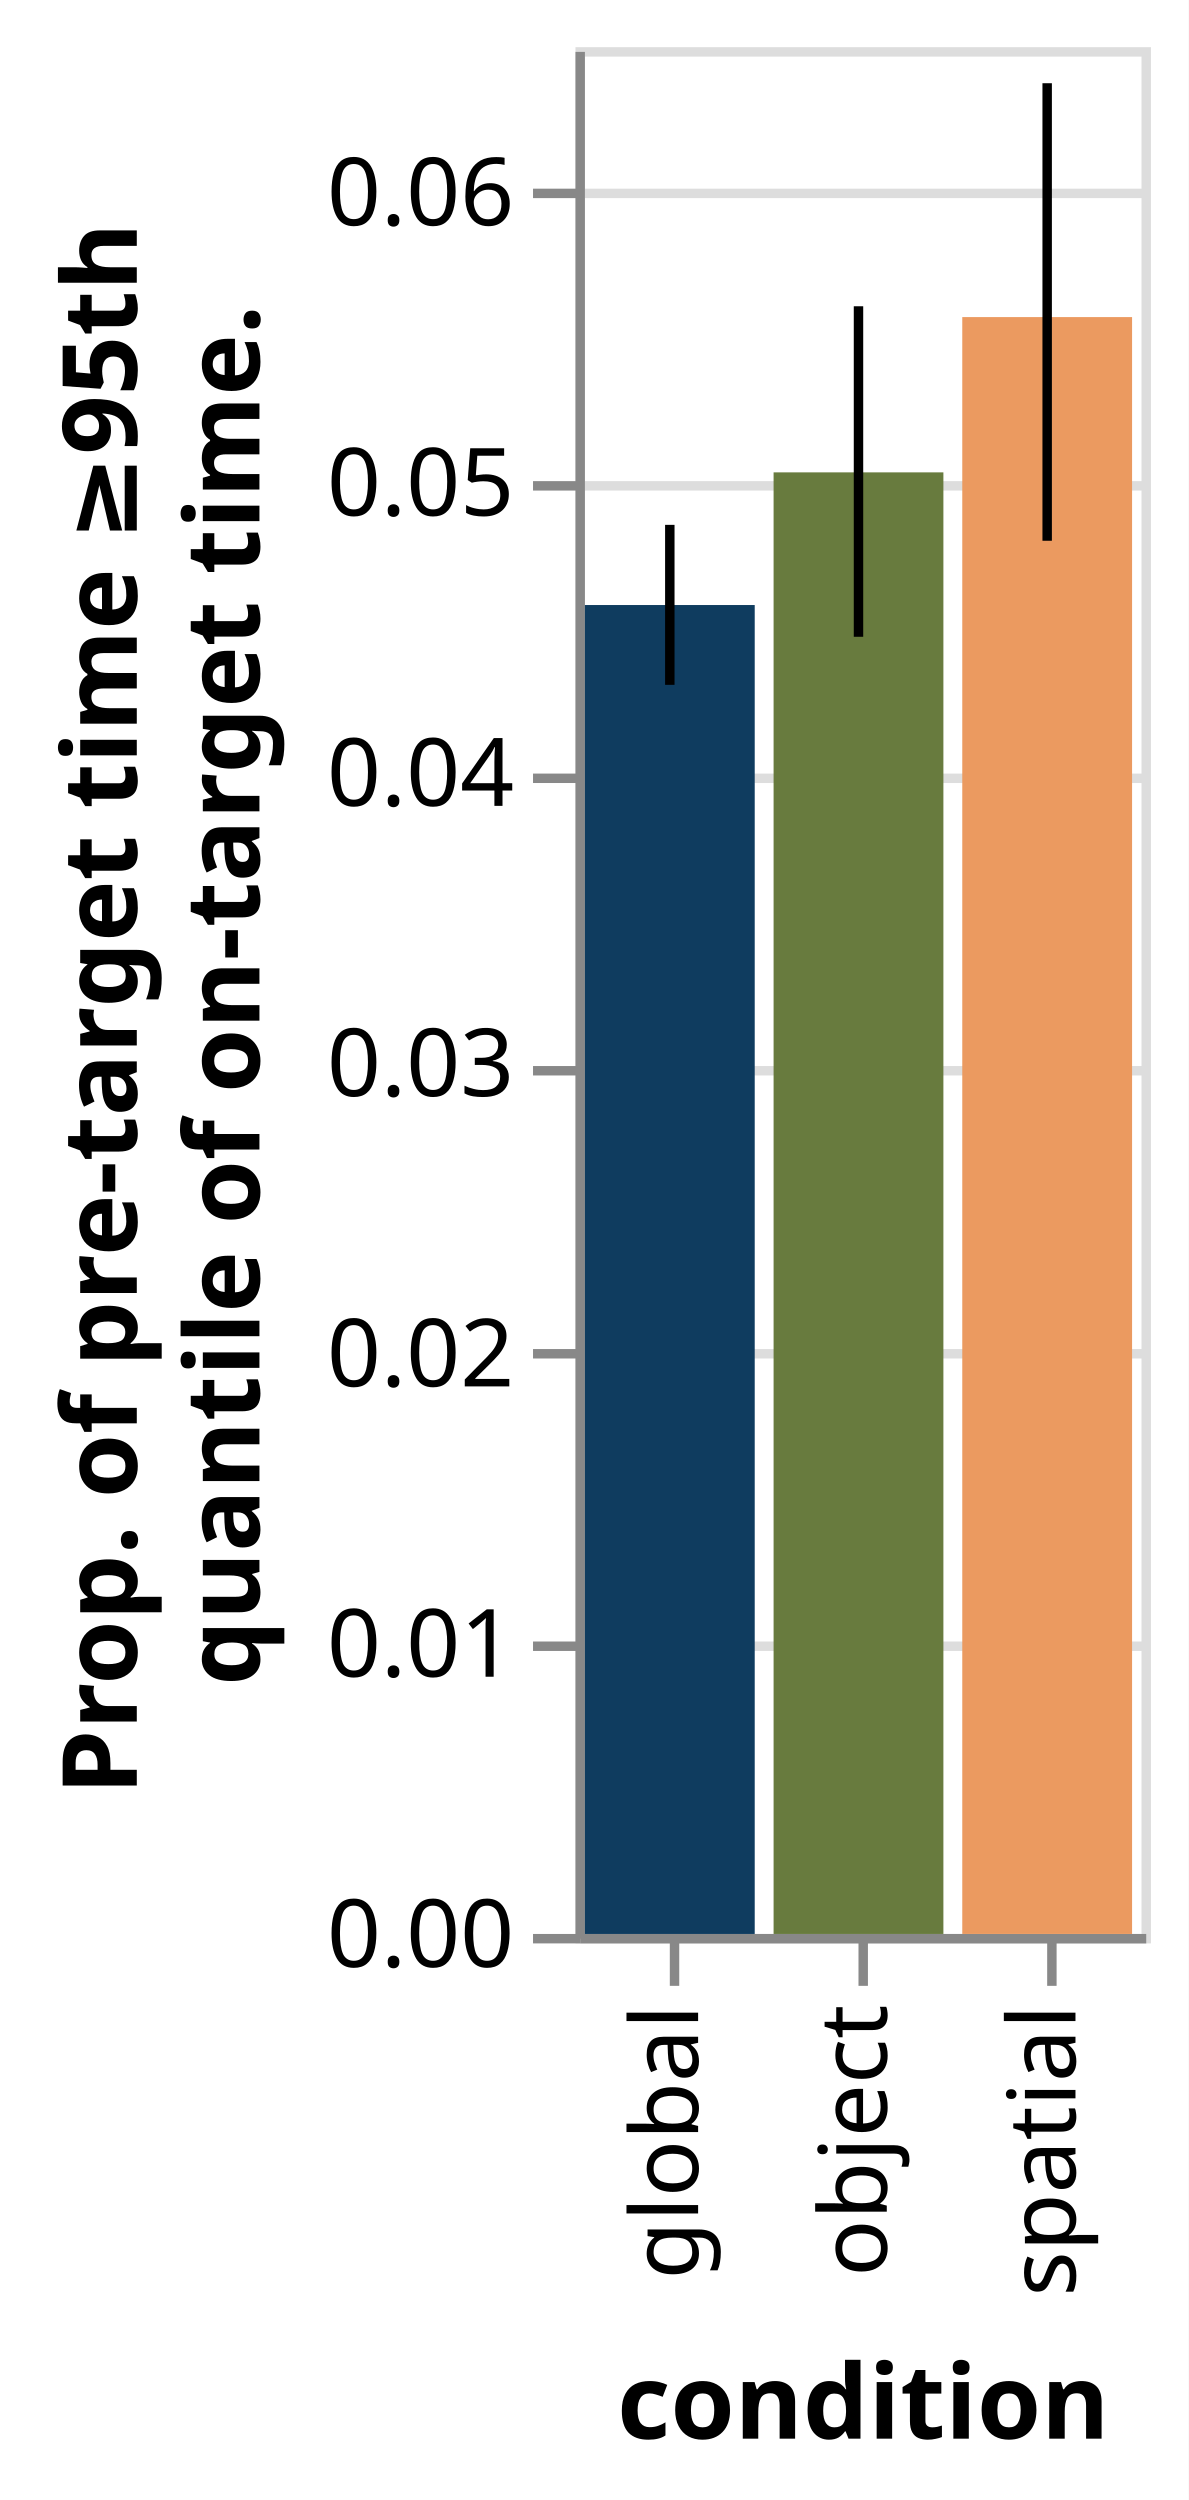
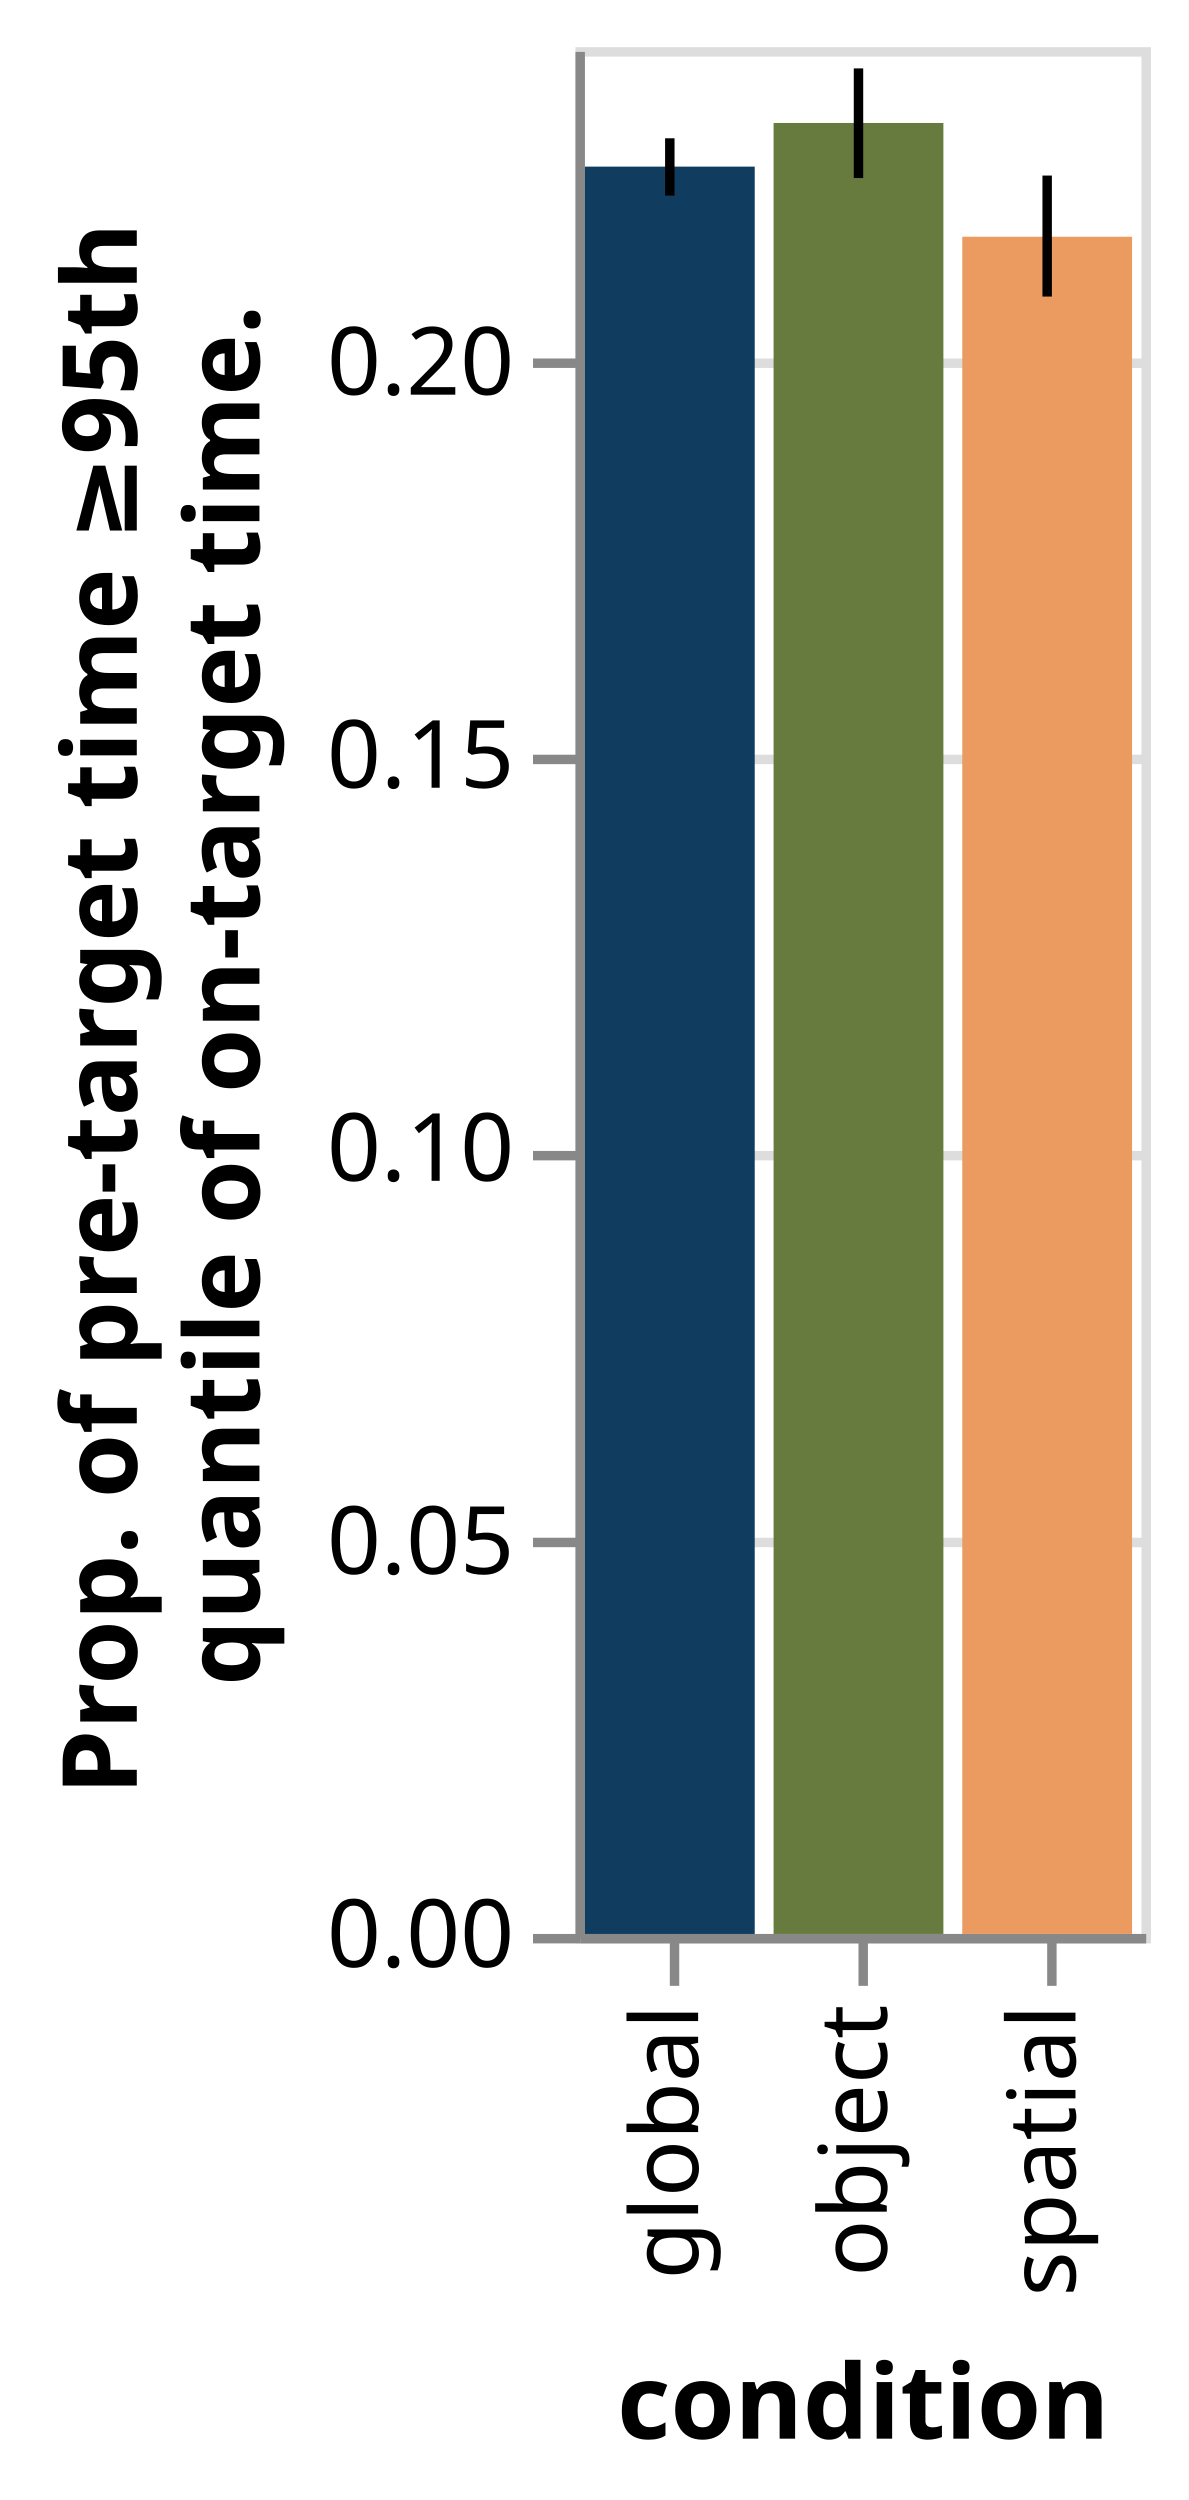
<svg xmlns="http://www.w3.org/2000/svg" class="marks" width="126" height="265" viewBox="0 0 126 265" version="1.1">
  <rect width="126" height="265" fill="white" />
  <g fill="none" stroke-miterlimit="10" transform="translate(61,5)">
    <g class="mark-group role-frame root" role="graphics-object" aria-roledescription="group mark container">
      <g transform="translate(0,0)">
        <path class="background" aria-hidden="true" d="M0.5,0.5h60v200h-60Z" stroke="#ddd" />
        <g>
          <g class="mark-group role-axis" aria-hidden="true">
            <g transform="translate(0.5,0.5)">
              <path class="background" aria-hidden="true" d="M0,0h0v0h0Z" pointer-events="none" />
              <g>
                <g class="mark-rule role-axis-grid" pointer-events="none">
                  <line transform="translate(0,200)" x2="60" y2="0" stroke="#ddd" stroke-width="1" opacity="1" />
-                   <line transform="translate(0,169)" x2="60" y2="0" stroke="#ddd" stroke-width="1" opacity="1" />
-                   <line transform="translate(0,138)" x2="60" y2="0" stroke="#ddd" stroke-width="1" opacity="1" />
-                   <line transform="translate(0,108)" x2="60" y2="0" stroke="#ddd" stroke-width="1" opacity="1" />
-                   <line transform="translate(0,77)" x2="60" y2="0" stroke="#ddd" stroke-width="1" opacity="1" />
-                   <line transform="translate(0,46)" x2="60" y2="0" stroke="#ddd" stroke-width="1" opacity="1" />
-                   <line transform="translate(0,15)" x2="60" y2="0" stroke="#ddd" stroke-width="1" opacity="1" />
+                   <line transform="translate(0,158)" x2="60" y2="0" stroke="#ddd" stroke-width="1" opacity="1" />
+                   <line transform="translate(0,117)" x2="60" y2="0" stroke="#ddd" stroke-width="1" opacity="1" />
+                   <line transform="translate(0,75)" x2="60" y2="0" stroke="#ddd" stroke-width="1" opacity="1" />
+                   <line transform="translate(0,33)" x2="60" y2="0" stroke="#ddd" stroke-width="1" opacity="1" />
                </g>
              </g>
              <path class="foreground" aria-hidden="true" d="" pointer-events="none" display="none" />
            </g>
          </g>
          <g class="mark-group role-axis" role="graphics-symbol" aria-roledescription="axis" aria-label="X-axis titled 'condition' for a discrete scale with 3 values: global, object, spatial">
            <g transform="translate(0.5,200.5)">
              <path class="background" aria-hidden="true" d="M0,0h0v0h0Z" pointer-events="none" />
              <g>
                <g class="mark-rule role-axis-tick" pointer-events="none">
                  <line transform="translate(10,0)" x2="0" y2="5" stroke="#888" stroke-width="1" opacity="1" />
                  <line transform="translate(30,0)" x2="0" y2="5" stroke="#888" stroke-width="1" opacity="1" />
                  <line transform="translate(50,0)" x2="0" y2="5" stroke="#888" stroke-width="1" opacity="1" />
                </g>
                <g class="mark-text role-axis-label" pointer-events="none">
                  <text text-anchor="end" transform="translate(9.5,7) rotate(270) translate(0,3)" font-family="sans-serif" font-size="10px" fill="#000" opacity="1">global</text>
                  <text text-anchor="end" transform="translate(29.5,7) rotate(270) translate(0,3)" font-family="sans-serif" font-size="10px" fill="#000" opacity="1">object</text>
                  <text text-anchor="end" transform="translate(49.5,7) rotate(270) translate(0,3)" font-family="sans-serif" font-size="10px" fill="#000" opacity="1">spatial</text>
                </g>
                <g class="mark-rule role-axis-domain" pointer-events="none">
                  <line transform="translate(0,0)" x2="60" y2="0" stroke="#888" stroke-width="1" opacity="1" />
                </g>
                <g class="mark-text role-axis-title" pointer-events="none">
                  <text text-anchor="middle" transform="translate(30,53)" font-family="sans-serif" font-size="11px" font-weight="bold" fill="#000" opacity="1">condition</text>
                </g>
              </g>
              <path class="foreground" aria-hidden="true" d="" pointer-events="none" display="none" />
            </g>
          </g>
-           <g class="mark-group role-axis" role="graphics-symbol" aria-roledescription="axis" aria-label="Y-axis titled 'Prop. of pre-target time ≥95th  quantile of on-target time.' for a linear scale with values from 0.00 to 0.07">
+           <g class="mark-group role-axis" role="graphics-symbol" aria-roledescription="axis" aria-label="Y-axis titled 'Prop. of pre-target time ≥95th  quantile of on-target time.' for a linear scale with values from 0.00 to 0.24">
            <g transform="translate(0.5,0.5)">
              <path class="background" aria-hidden="true" d="M0,0h0v0h0Z" pointer-events="none" />
              <g>
                <g class="mark-rule role-axis-tick" pointer-events="none">
                  <line transform="translate(0,200)" x2="-5" y2="0" stroke="#888" stroke-width="1" opacity="1" />
-                   <line transform="translate(0,169)" x2="-5" y2="0" stroke="#888" stroke-width="1" opacity="1" />
-                   <line transform="translate(0,138)" x2="-5" y2="0" stroke="#888" stroke-width="1" opacity="1" />
-                   <line transform="translate(0,108)" x2="-5" y2="0" stroke="#888" stroke-width="1" opacity="1" />
-                   <line transform="translate(0,77)" x2="-5" y2="0" stroke="#888" stroke-width="1" opacity="1" />
-                   <line transform="translate(0,46)" x2="-5" y2="0" stroke="#888" stroke-width="1" opacity="1" />
-                   <line transform="translate(0,15)" x2="-5" y2="0" stroke="#888" stroke-width="1" opacity="1" />
+                   <line transform="translate(0,158)" x2="-5" y2="0" stroke="#888" stroke-width="1" opacity="1" />
+                   <line transform="translate(0,117)" x2="-5" y2="0" stroke="#888" stroke-width="1" opacity="1" />
+                   <line transform="translate(0,75)" x2="-5" y2="0" stroke="#888" stroke-width="1" opacity="1" />
+                   <line transform="translate(0,33)" x2="-5" y2="0" stroke="#888" stroke-width="1" opacity="1" />
                </g>
                <g class="mark-text role-axis-label" pointer-events="none">
                  <text text-anchor="end" transform="translate(-7,203)" font-family="sans-serif" font-size="10px" fill="#000" opacity="1">0.00</text>
-                   <text text-anchor="end" transform="translate(-7,172.2308)" font-family="sans-serif" font-size="10px" fill="#000" opacity="1">0.01</text>
-                   <text text-anchor="end" transform="translate(-7,141.4615)" font-family="sans-serif" font-size="10px" fill="#000" opacity="1">0.02</text>
-                   <text text-anchor="end" transform="translate(-7,110.6923)" font-family="sans-serif" font-size="10px" fill="#000" opacity="1">0.03</text>
-                   <text text-anchor="end" transform="translate(-7,79.92308)" font-family="sans-serif" font-size="10px" fill="#000" opacity="1">0.04</text>
-                   <text text-anchor="end" transform="translate(-7,49.15385)" font-family="sans-serif" font-size="10px" fill="#000" opacity="1">0.05</text>
-                   <text text-anchor="end" transform="translate(-7,18.38462)" font-family="sans-serif" font-size="10px" fill="#000" opacity="1">0.06</text>
+                   <text text-anchor="end" transform="translate(-7,161.3333)" font-family="sans-serif" font-size="10px" fill="#000" opacity="1">0.05</text>
+                   <text text-anchor="end" transform="translate(-7,119.6667)" font-family="sans-serif" font-size="10px" fill="#000" opacity="1">0.10</text>
+                   <text text-anchor="end" transform="translate(-7,78)" font-family="sans-serif" font-size="10px" fill="#000" opacity="1">0.15</text>
+                   <text text-anchor="end" transform="translate(-7,36.33333)" font-family="sans-serif" font-size="10px" fill="#000" opacity="1">0.20</text>
                </g>
                <g class="mark-rule role-axis-domain" pointer-events="none">
                  <line transform="translate(0,200)" x2="0" y2="-200" stroke="#888" stroke-width="1" opacity="1" />
                </g>
                <g class="mark-text role-axis-title" pointer-events="none">
                  <text text-anchor="middle" transform="translate(-45,100) rotate(-90) translate(0,-2)" font-family="sans-serif" font-size="11px" font-weight="bold" fill="#000" opacity="1">
                    <tspan>Prop. of pre-target time ≥95th</tspan>
                    <tspan x="0" dy="13">quantile of on-target time.</tspan>
                  </text>
                </g>
              </g>
              <path class="foreground" aria-hidden="true" d="" pointer-events="none" display="none" />
            </g>
          </g>
          <g class="mark-rect role-mark layer_0_marks" role="graphics-object" aria-roledescription="rect mark container">
-             <path aria-label="condition: global; Prop. of pre-target time ≥95th,  quantile of on-target time.: 0.0457816524199" role="graphics-symbol" aria-roledescription="bar" d="M1,59.133h18v140.867h-18Z" fill="#0F3C5F" />
-             <path aria-label="condition: object; Prop. of pre-target time ≥95th,  quantile of on-target time.: 0.0503520341905" role="graphics-symbol" aria-roledescription="bar" d="M21,45.071h18v154.929h-18Z" fill="#687B3E" />
-             <path aria-label="condition: spatial; Prop. of pre-target time ≥95th,  quantile of on-target time.: 0.0557014763035" role="graphics-symbol" aria-roledescription="bar" d="M41,28.611h18v171.389h-18Z" fill="#EB9A60" />
+             <path aria-label="condition: global; Prop. of pre-target time ≥95th,  quantile of on-target time.: 0.224805530465" role="graphics-symbol" aria-roledescription="bar" d="M1,12.662h18v187.338h-18Z" fill="#0F3C5F" />
+             <path aria-label="condition: object; Prop. of pre-target time ≥95th,  quantile of on-target time.: 0.230358283554" role="graphics-symbol" aria-roledescription="bar" d="M21,8.035h18v191.965h-18Z" fill="#687B3E" />
+             <path aria-label="condition: spatial; Prop. of pre-target time ≥95th,  quantile of on-target time.: 0.215887627517" role="graphics-symbol" aria-roledescription="bar" d="M41,20.094h18v179.906h-18Z" fill="#EB9A60" />
          </g>
          <g class="mark-rule role-mark layer_1_marks" role="graphics-object" aria-roledescription="rule mark container">
-             <line aria-label=": 0.0430321758315; upper_lower: 0.0485439069965; condition: global; upper: 0.0485439069965; lower: 0.0430321758315" role="graphics-symbol" aria-roledescription="errorbar" transform="translate(10,67.59331)" x2="0" y2="-16.959" stroke="black" />
-             <line aria-label=": 0.0446877177276; upper_lower: 0.0560741810407; condition: object; upper: 0.0560741810407; lower: 0.0446877177276" role="graphics-symbol" aria-roledescription="errorbar" transform="translate(30,62.49933)" x2="0" y2="-35.035" stroke="black" />
-             <line aria-label=": 0.0479957124994; upper_lower: 0.0637579071803; condition: spatial; upper: 0.0637579071803; lower: 0.0479957124994" role="graphics-symbol" aria-roledescription="errorbar" transform="translate(50,52.32088)" x2="0" y2="-48.499" stroke="black" />
+             <line aria-label=": 0.221119386843; upper_lower: 0.22840985592; condition: global; upper: 0.22840985592; lower: 0.221119386843" role="graphics-symbol" aria-roledescription="errorbar" transform="translate(10,15.73384)" x2="0" y2="-6.075" stroke="black" />
+             <line aria-label=": 0.223352908856; upper_lower: 0.237299089166; condition: object; upper: 0.237299089166; lower: 0.223352908856" role="graphics-symbol" aria-roledescription="errorbar" transform="translate(30,13.87258)" x2="0" y2="-11.622" stroke="black" />
+             <line aria-label=": 0.208277557569; upper_lower: 0.223669087909; condition: spatial; upper: 0.223669087909; lower: 0.208277557569" role="graphics-symbol" aria-roledescription="errorbar" transform="translate(50,26.43537)" x2="0" y2="-12.826" stroke="black" />
          </g>
        </g>
        <path class="foreground" aria-hidden="true" d="" display="none" />
      </g>
    </g>
  </g>
</svg>
